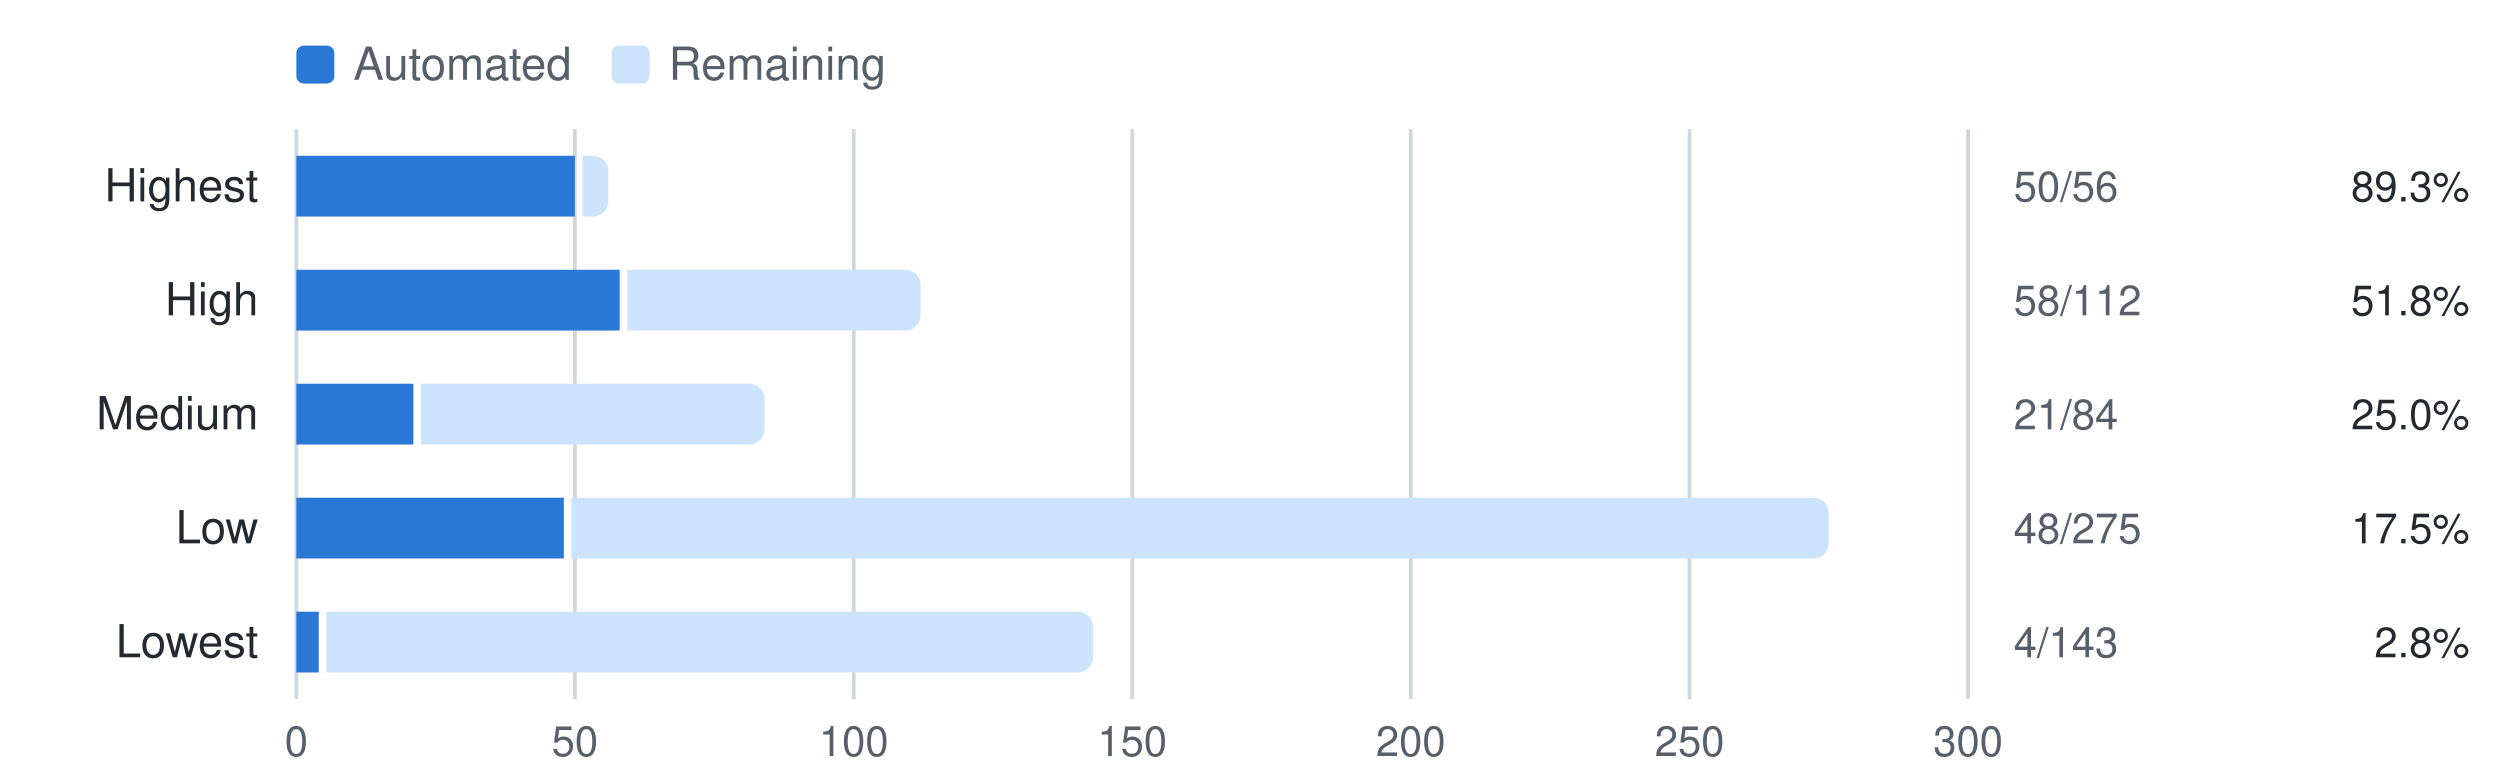
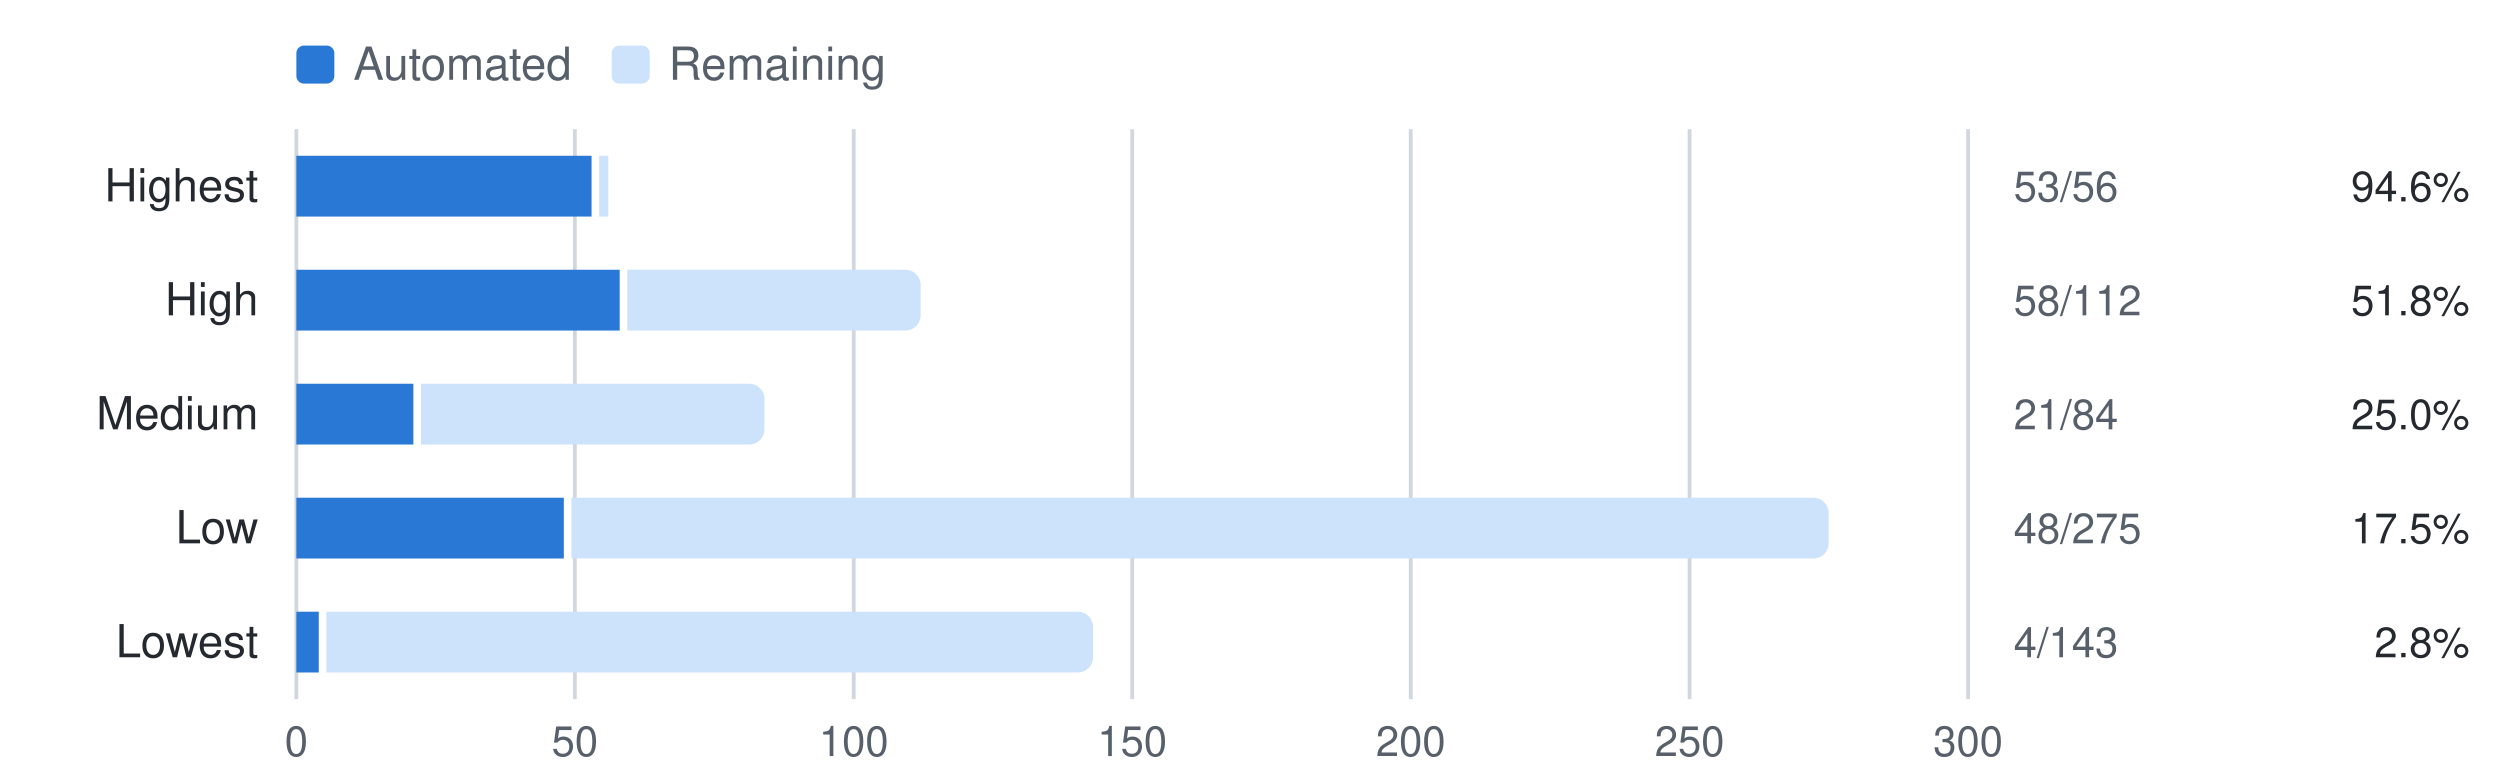
<svg xmlns="http://www.w3.org/2000/svg" width="658" height="206" viewBox="0 0 658 206" role="img" aria-label="Automated versus remaining conda CLI test cases, by priority">
  <g font-family="-apple-system,BlinkMacSystemFont,Segoe UI,Helvetica,Arial,sans-serif" font-size="12">
    <rect x="78" y="12" width="10" height="10" rx="2" fill="#2a78d6" />
    <text x="93" y="21" fill="#57606a">Automated</text>
    <rect x="161" y="12" width="10" height="10" rx="2" fill="#cde2fb" />
    <text x="176" y="21" fill="#57606a">Remaining</text>
    <line x1="78.0" y1="34" x2="78.0" y2="184" stroke="#d0d7de" stroke-width="1" />
    <text x="78.0" y="199" fill="#57606a" font-size="11" text-anchor="middle">0</text>
    <line x1="151.3" y1="34" x2="151.3" y2="184" stroke="#d0d7de" stroke-width="1" />
    <text x="151.3" y="199" fill="#57606a" font-size="11" text-anchor="middle">50</text>
    <line x1="224.7" y1="34" x2="224.7" y2="184" stroke="#d0d7de" stroke-width="1" />
    <text x="224.7" y="199" fill="#57606a" font-size="11" text-anchor="middle">100</text>
    <line x1="298.0" y1="34" x2="298.0" y2="184" stroke="#d0d7de" stroke-width="1" />
    <text x="298.0" y="199" fill="#57606a" font-size="11" text-anchor="middle">150</text>
    <line x1="371.3" y1="34" x2="371.3" y2="184" stroke="#d0d7de" stroke-width="1" />
    <text x="371.3" y="199" fill="#57606a" font-size="11" text-anchor="middle">200</text>
    <line x1="444.7" y1="34" x2="444.7" y2="184" stroke="#d0d7de" stroke-width="1" />
    <text x="444.7" y="199" fill="#57606a" font-size="11" text-anchor="middle">250</text>
    <line x1="518.0" y1="34" x2="518.0" y2="184" stroke="#d0d7de" stroke-width="1" />
    <text x="518.0" y="199" fill="#57606a" font-size="11" text-anchor="middle">300</text>
    <text x="68" y="53.0" fill="#24292f" text-anchor="end">Highest</text>
-     <path d="M78.0,41.0h73.3v16.0h-73.3z" fill="#2a78d6" />
-     <path d="M153.3,41.0H156.1A4,4 0 0 1 160.1,45.0V53.0A4,4 0 0 1 156.1,57.0H153.3z" fill="#cde2fb" />
-     <text x="530" y="53.0" fill="#57606a" font-size="11">50/56</text>
-     <text x="650" y="53.0" fill="#24292f" font-size="11" text-anchor="end">89.3%</text>
+     <path d="M78.0,41.0h77.7v16.0h-77.7z" fill="#2a78d6" />
+     <path d="M157.7,41.0h2.4v16.0h-2.4z" fill="#cde2fb" />
+     <text x="530" y="53.0" fill="#57606a" font-size="11">53/56</text>
+     <text x="650" y="53.0" fill="#24292f" font-size="11" text-anchor="end">94.6%</text>
    <text x="68" y="83.0" fill="#24292f" text-anchor="end">High</text>
    <path d="M78.0,71.0h85.1v16.0h-85.1z" fill="#2a78d6" />
    <path d="M165.1,71.0H238.3A4,4 0 0 1 242.3,75.0V83.0A4,4 0 0 1 238.3,87.0H165.1z" fill="#cde2fb" />
    <text x="530" y="83.0" fill="#57606a" font-size="11">58/112</text>
    <text x="650" y="83.0" fill="#24292f" font-size="11" text-anchor="end">51.8%</text>
    <text x="68" y="113.0" fill="#24292f" text-anchor="end">Medium</text>
    <path d="M78.0,101.0h30.8v16.0h-30.8z" fill="#2a78d6" />
    <path d="M110.8,101.0H197.2A4,4 0 0 1 201.2,105.0V113.0A4,4 0 0 1 197.2,117.0H110.8z" fill="#cde2fb" />
    <text x="530" y="113.0" fill="#57606a" font-size="11">21/84</text>
    <text x="650" y="113.0" fill="#24292f" font-size="11" text-anchor="end">25.0%</text>
    <text x="68" y="143.0" fill="#24292f" text-anchor="end">Low</text>
    <path d="M78.0,131.0h70.4v16.0h-70.4z" fill="#2a78d6" />
    <path d="M150.4,131.0H477.3A4,4 0 0 1 481.3,135.0V143.0A4,4 0 0 1 477.3,147.0H150.4z" fill="#cde2fb" />
    <text x="530" y="143.0" fill="#57606a" font-size="11">48/275</text>
    <text x="650" y="143.0" fill="#24292f" font-size="11" text-anchor="end">17.5%</text>
    <text x="68" y="173.0" fill="#24292f" text-anchor="end">Lowest</text>
    <path d="M78.0,161.0h5.9v16.0h-5.9z" fill="#2a78d6" />
    <path d="M85.9,161.0H283.7A4,4 0 0 1 287.7,165.0V173.0A4,4 0 0 1 283.7,177.0H85.9z" fill="#cde2fb" />
    <text x="530" y="173.0" fill="#57606a" font-size="11">4/143</text>
    <text x="650" y="173.0" fill="#24292f" font-size="11" text-anchor="end">2.8%</text>
  </g>
</svg>
